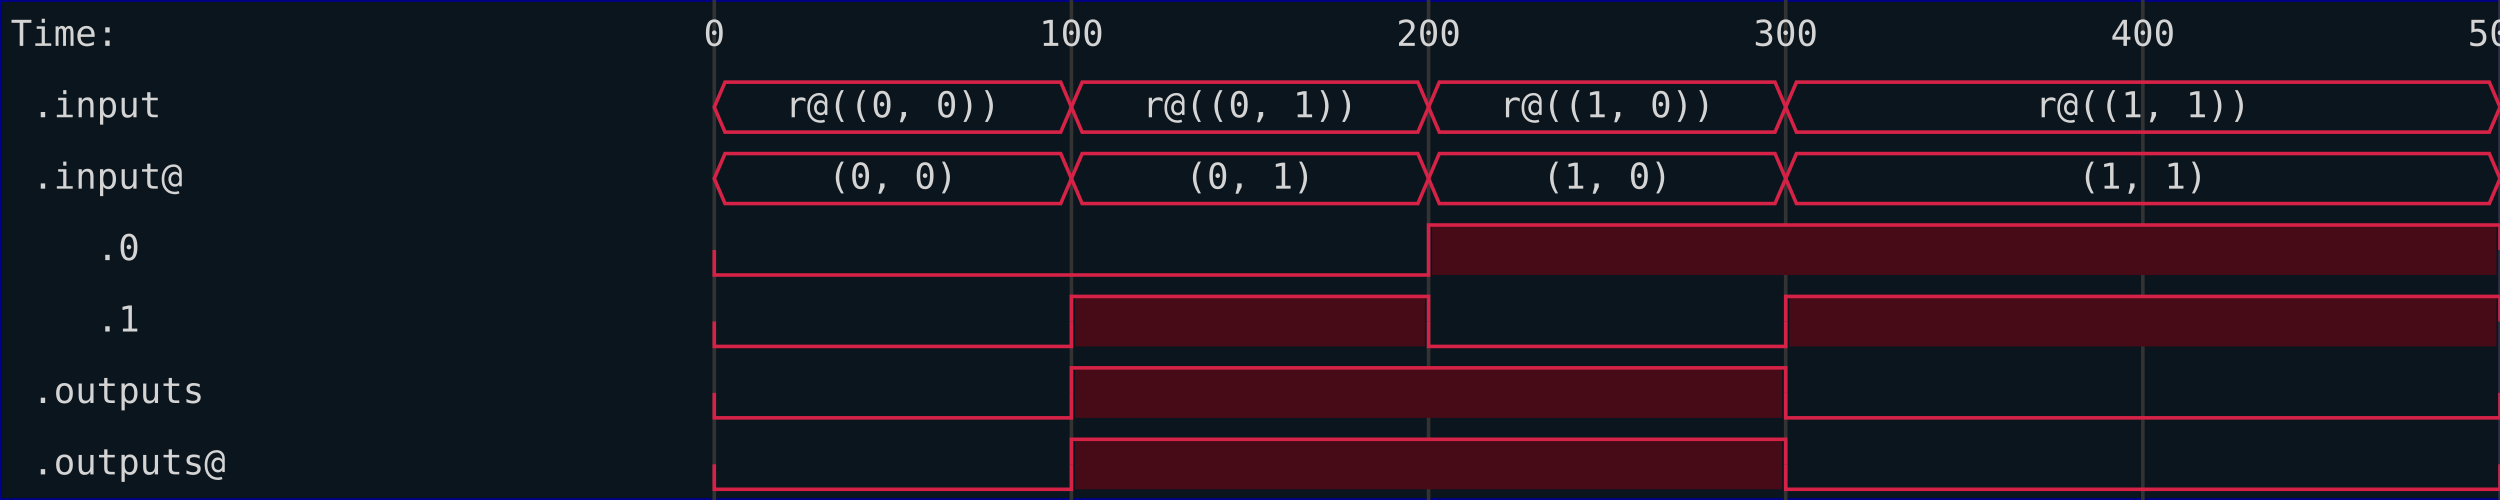
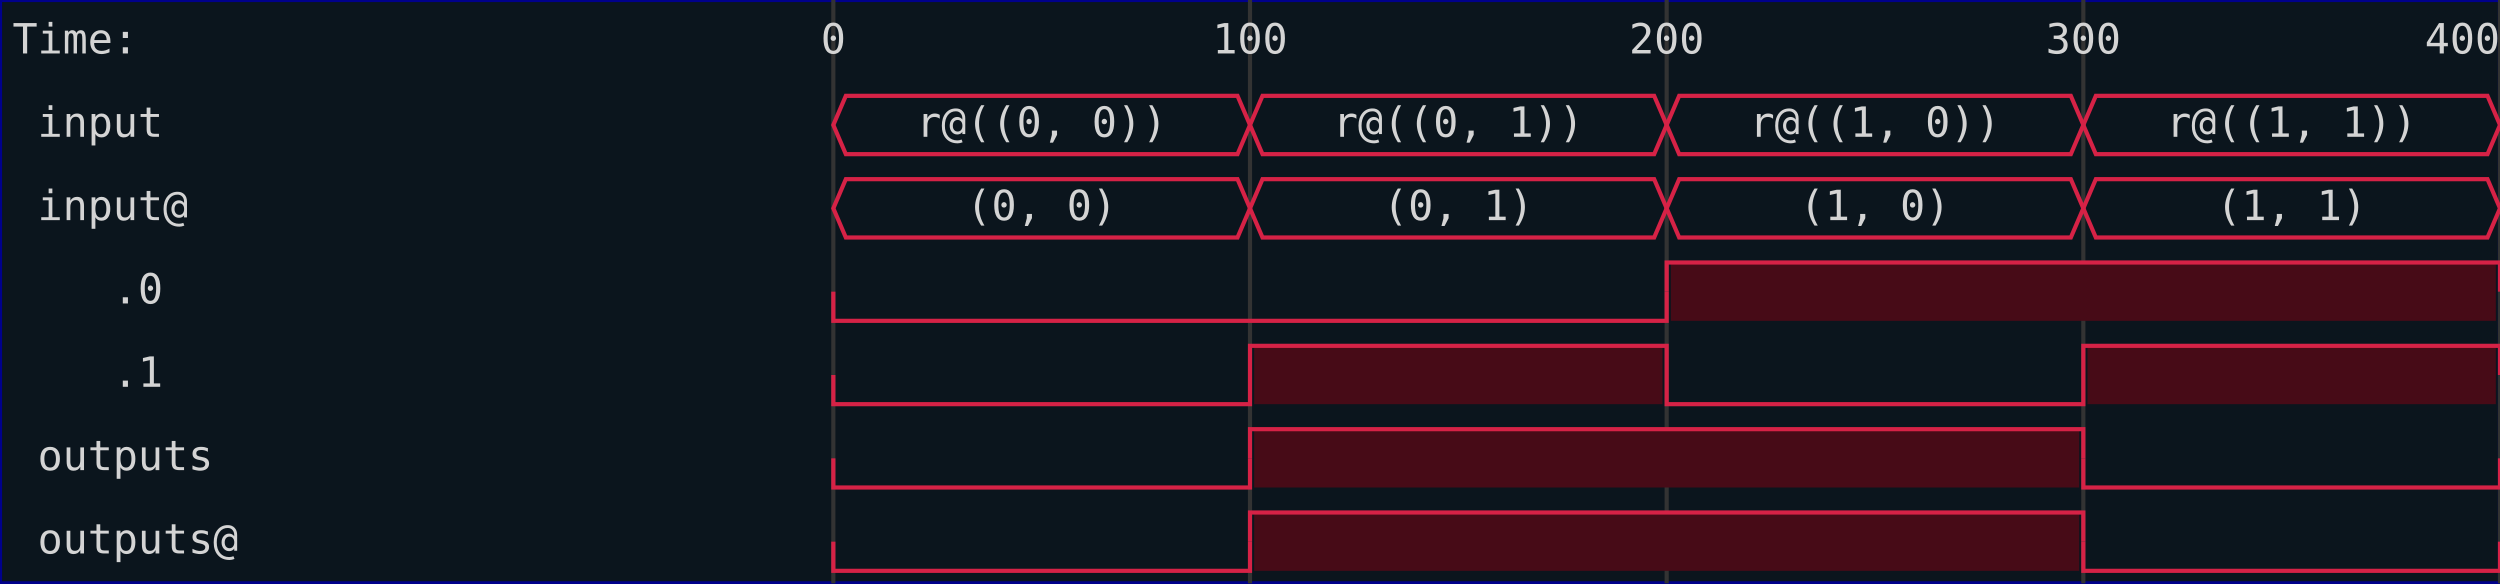
- <svg xmlns="http://www.w3.org/2000/svg" viewBox="0 0 700 140">
+ <svg xmlns="http://www.w3.org/2000/svg" viewBox="0 0 600 140">
  <defs>
    <clipPath id="clip">
-       <rect height="140" width="700" x="0" y="0" />
+       <rect height="140" width="600" x="0" y="0" />
    </clipPath>
  </defs>
-   <rect fill="#0B151D" height="140" stroke="darkblue" width="700" x="0" y="0" />
+   <rect fill="#0B151D" height="140" stroke="darkblue" width="600" x="0" y="0" />
  <line stroke="#333333" stroke-width="1" x1="200" x2="200" y1="0" y2="140" />
  <text clip-path="url(#clip)" dominant-baseline="middle" fill="#D4D4D4" font-family="monospace" font-size="10px" text-anchor="middle" x="200" y="10">
0
</text>
  <line stroke="#333333" stroke-width="1" x1="300" x2="300" y1="0" y2="140" />
  <text clip-path="url(#clip)" dominant-baseline="middle" fill="#D4D4D4" font-family="monospace" font-size="10px" text-anchor="middle" x="300" y="10">
100
</text>
  <line stroke="#333333" stroke-width="1" x1="400" x2="400" y1="0" y2="140" />
  <text clip-path="url(#clip)" dominant-baseline="middle" fill="#D4D4D4" font-family="monospace" font-size="10px" text-anchor="middle" x="400" y="10">
200
</text>
  <line stroke="#333333" stroke-width="1" x1="500" x2="500" y1="0" y2="140" />
  <text clip-path="url(#clip)" dominant-baseline="middle" fill="#D4D4D4" font-family="monospace" font-size="10px" text-anchor="middle" x="500" y="10">
300
</text>
  <line stroke="#333333" stroke-width="1" x1="600" x2="600" y1="0" y2="140" />
-   <text clip-path="url(#clip)" dominant-baseline="middle" fill="#D4D4D4" font-family="monospace" font-size="10px" text-anchor="middle" x="600" y="10">
+   <text clip-path="url(#clip)" dominant-baseline="middle" fill="#D4D4D4" font-family="monospace" font-size="10px" text-anchor="end" x="600" y="10">
400
- </text>
-   <line stroke="#333333" stroke-width="1" x1="700" x2="700" y1="0" y2="140" />
-   <text clip-path="url(#clip)" dominant-baseline="middle" fill="#D4D4D4" font-family="monospace" font-size="10px" text-anchor="middle" x="700" y="10">
- 500
</text>
  <text dominant-baseline="middle" fill="#D4D4D4" font-family="monospace" font-size="10px" text-anchor="start" x="3" y="10">
Time:
</text>
  <text dominant-baseline="middle" fill="#D4D4D4" font-family="monospace" font-size="10px" text-anchor="start" x="3" xml:space="preserve" y="30">
- .input
+ input
</text>
  <path d="M 200 30 L 203 23 L 297 23 L 300 30 L 297 37 L 203 37 Z" fill="none" stroke="#D62246" stroke-width="1" />
  <text dominant-baseline="middle" fill="#D4D4D4" font-family="monospace" font-size="10px" text-anchor="middle" x="250" xml:space="preserve" y="30">
r@((0, 0))
</text>
  <path d="M 300 30 L 303 23 L 397 23 L 400 30 L 397 37 L 303 37 Z" fill="none" stroke="#D62246" stroke-width="1" />
  <text dominant-baseline="middle" fill="#D4D4D4" font-family="monospace" font-size="10px" text-anchor="middle" x="350" xml:space="preserve" y="30">
r@((0, 1))
</text>
  <path d="M 400 30 L 403 23 L 497 23 L 500 30 L 497 37 L 403 37 Z" fill="none" stroke="#D62246" stroke-width="1" />
  <text dominant-baseline="middle" fill="#D4D4D4" font-family="monospace" font-size="10px" text-anchor="middle" x="450" xml:space="preserve" y="30">
r@((1, 0))
</text>
-   <path d="M 500 30 L 503 23 L 697 23 L 700 30 L 697 37 L 503 37 Z" fill="none" stroke="#D62246" stroke-width="1" />
-   <text dominant-baseline="middle" fill="#D4D4D4" font-family="monospace" font-size="10px" text-anchor="middle" x="600" xml:space="preserve" y="30">
+   <path d="M 500 30 L 503 23 L 597 23 L 600 30 L 597 37 L 503 37 Z" fill="none" stroke="#D62246" stroke-width="1" />
+   <text dominant-baseline="middle" fill="#D4D4D4" font-family="monospace" font-size="10px" text-anchor="middle" x="550" xml:space="preserve" y="30">
r@((1, 1))
</text>
  <text dominant-baseline="middle" fill="#D4D4D4" font-family="monospace" font-size="10px" text-anchor="start" x="3" xml:space="preserve" y="50">
- .input@
+ input@
</text>
  <path d="M 200 50 L 203 43 L 297 43 L 300 50 L 297 57 L 203 57 Z" fill="none" stroke="#D62246" stroke-width="1" />
  <text dominant-baseline="middle" fill="#D4D4D4" font-family="monospace" font-size="10px" text-anchor="middle" x="250" xml:space="preserve" y="50">
(0, 0)
</text>
  <path d="M 300 50 L 303 43 L 397 43 L 400 50 L 397 57 L 303 57 Z" fill="none" stroke="#D62246" stroke-width="1" />
  <text dominant-baseline="middle" fill="#D4D4D4" font-family="monospace" font-size="10px" text-anchor="middle" x="350" xml:space="preserve" y="50">
(0, 1)
</text>
  <path d="M 400 50 L 403 43 L 497 43 L 500 50 L 497 57 L 403 57 Z" fill="none" stroke="#D62246" stroke-width="1" />
  <text dominant-baseline="middle" fill="#D4D4D4" font-family="monospace" font-size="10px" text-anchor="middle" x="450" xml:space="preserve" y="50">
(1, 0)
</text>
-   <path d="M 500 50 L 503 43 L 697 43 L 700 50 L 697 57 L 503 57 Z" fill="none" stroke="#D62246" stroke-width="1" />
-   <text dominant-baseline="middle" fill="#D4D4D4" font-family="monospace" font-size="10px" text-anchor="middle" x="600" xml:space="preserve" y="50">
+   <path d="M 500 50 L 503 43 L 597 43 L 600 50 L 597 57 L 503 57 Z" fill="none" stroke="#D62246" stroke-width="1" />
+   <text dominant-baseline="middle" fill="#D4D4D4" font-family="monospace" font-size="10px" text-anchor="middle" x="550" xml:space="preserve" y="50">
(1, 1)
</text>
  <text dominant-baseline="middle" fill="#D4D4D4" font-family="monospace" font-size="10px" text-anchor="start" x="3" xml:space="preserve" y="70">
   .0
</text>
  <path d="M 200 70 L 200 77 L 400 77 L 400 70" fill="none" stroke="#D62246" stroke-width="1" />
-   <rect fill="#470B17" height="14" stroke="none" width="298" x="401" y="63" />
-   <path d="M 400 70 L 400 63 L 700 63 L 700 70" fill="none" stroke="#D62246" stroke-width="1" />
+   <rect fill="#470B17" height="14" stroke="none" width="198" x="401" y="63" />
+   <path d="M 400 70 L 400 63 L 600 63 L 600 70" fill="none" stroke="#D62246" stroke-width="1" />
  <text dominant-baseline="middle" fill="#D4D4D4" font-family="monospace" font-size="10px" text-anchor="start" x="3" xml:space="preserve" y="90">
   .1
</text>
  <path d="M 200 90 L 200 97 L 300 97 L 300 90" fill="none" stroke="#D62246" stroke-width="1" />
  <rect fill="#470B17" height="14" stroke="none" width="98" x="301" y="83" />
  <path d="M 300 90 L 300 83 L 400 83 L 400 90" fill="none" stroke="#D62246" stroke-width="1" />
  <path d="M 400 90 L 400 97 L 500 97 L 500 90" fill="none" stroke="#D62246" stroke-width="1" />
-   <rect fill="#470B17" height="14" stroke="none" width="198" x="501" y="83" />
-   <path d="M 500 90 L 500 83 L 700 83 L 700 90" fill="none" stroke="#D62246" stroke-width="1" />
+   <rect fill="#470B17" height="14" stroke="none" width="98" x="501" y="83" />
+   <path d="M 500 90 L 500 83 L 600 83 L 600 90" fill="none" stroke="#D62246" stroke-width="1" />
  <text dominant-baseline="middle" fill="#D4D4D4" font-family="monospace" font-size="10px" text-anchor="start" x="3" xml:space="preserve" y="110">
- .outputs
+ outputs
</text>
  <path d="M 200 110 L 200 117 L 300 117 L 300 110" fill="none" stroke="#D62246" stroke-width="1" />
  <rect fill="#470B17" height="14" stroke="none" width="198" x="301" y="103" />
  <path d="M 300 110 L 300 103 L 500 103 L 500 110" fill="none" stroke="#D62246" stroke-width="1" />
-   <path d="M 500 110 L 500 117 L 700 117 L 700 110" fill="none" stroke="#D62246" stroke-width="1" />
+   <path d="M 500 110 L 500 117 L 600 117 L 600 110" fill="none" stroke="#D62246" stroke-width="1" />
  <text dominant-baseline="middle" fill="#D4D4D4" font-family="monospace" font-size="10px" text-anchor="start" x="3" xml:space="preserve" y="130">
- .outputs@
+ outputs@
</text>
  <path d="M 200 130 L 200 137 L 300 137 L 300 130" fill="none" stroke="#D62246" stroke-width="1" />
  <rect fill="#470B17" height="14" stroke="none" width="198" x="301" y="123" />
  <path d="M 300 130 L 300 123 L 500 123 L 500 130" fill="none" stroke="#D62246" stroke-width="1" />
-   <path d="M 500 130 L 500 137 L 700 137 L 700 130" fill="none" stroke="#D62246" stroke-width="1" />
+   <path d="M 500 130 L 500 137 L 600 137 L 600 130" fill="none" stroke="#D62246" stroke-width="1" />
</svg>
